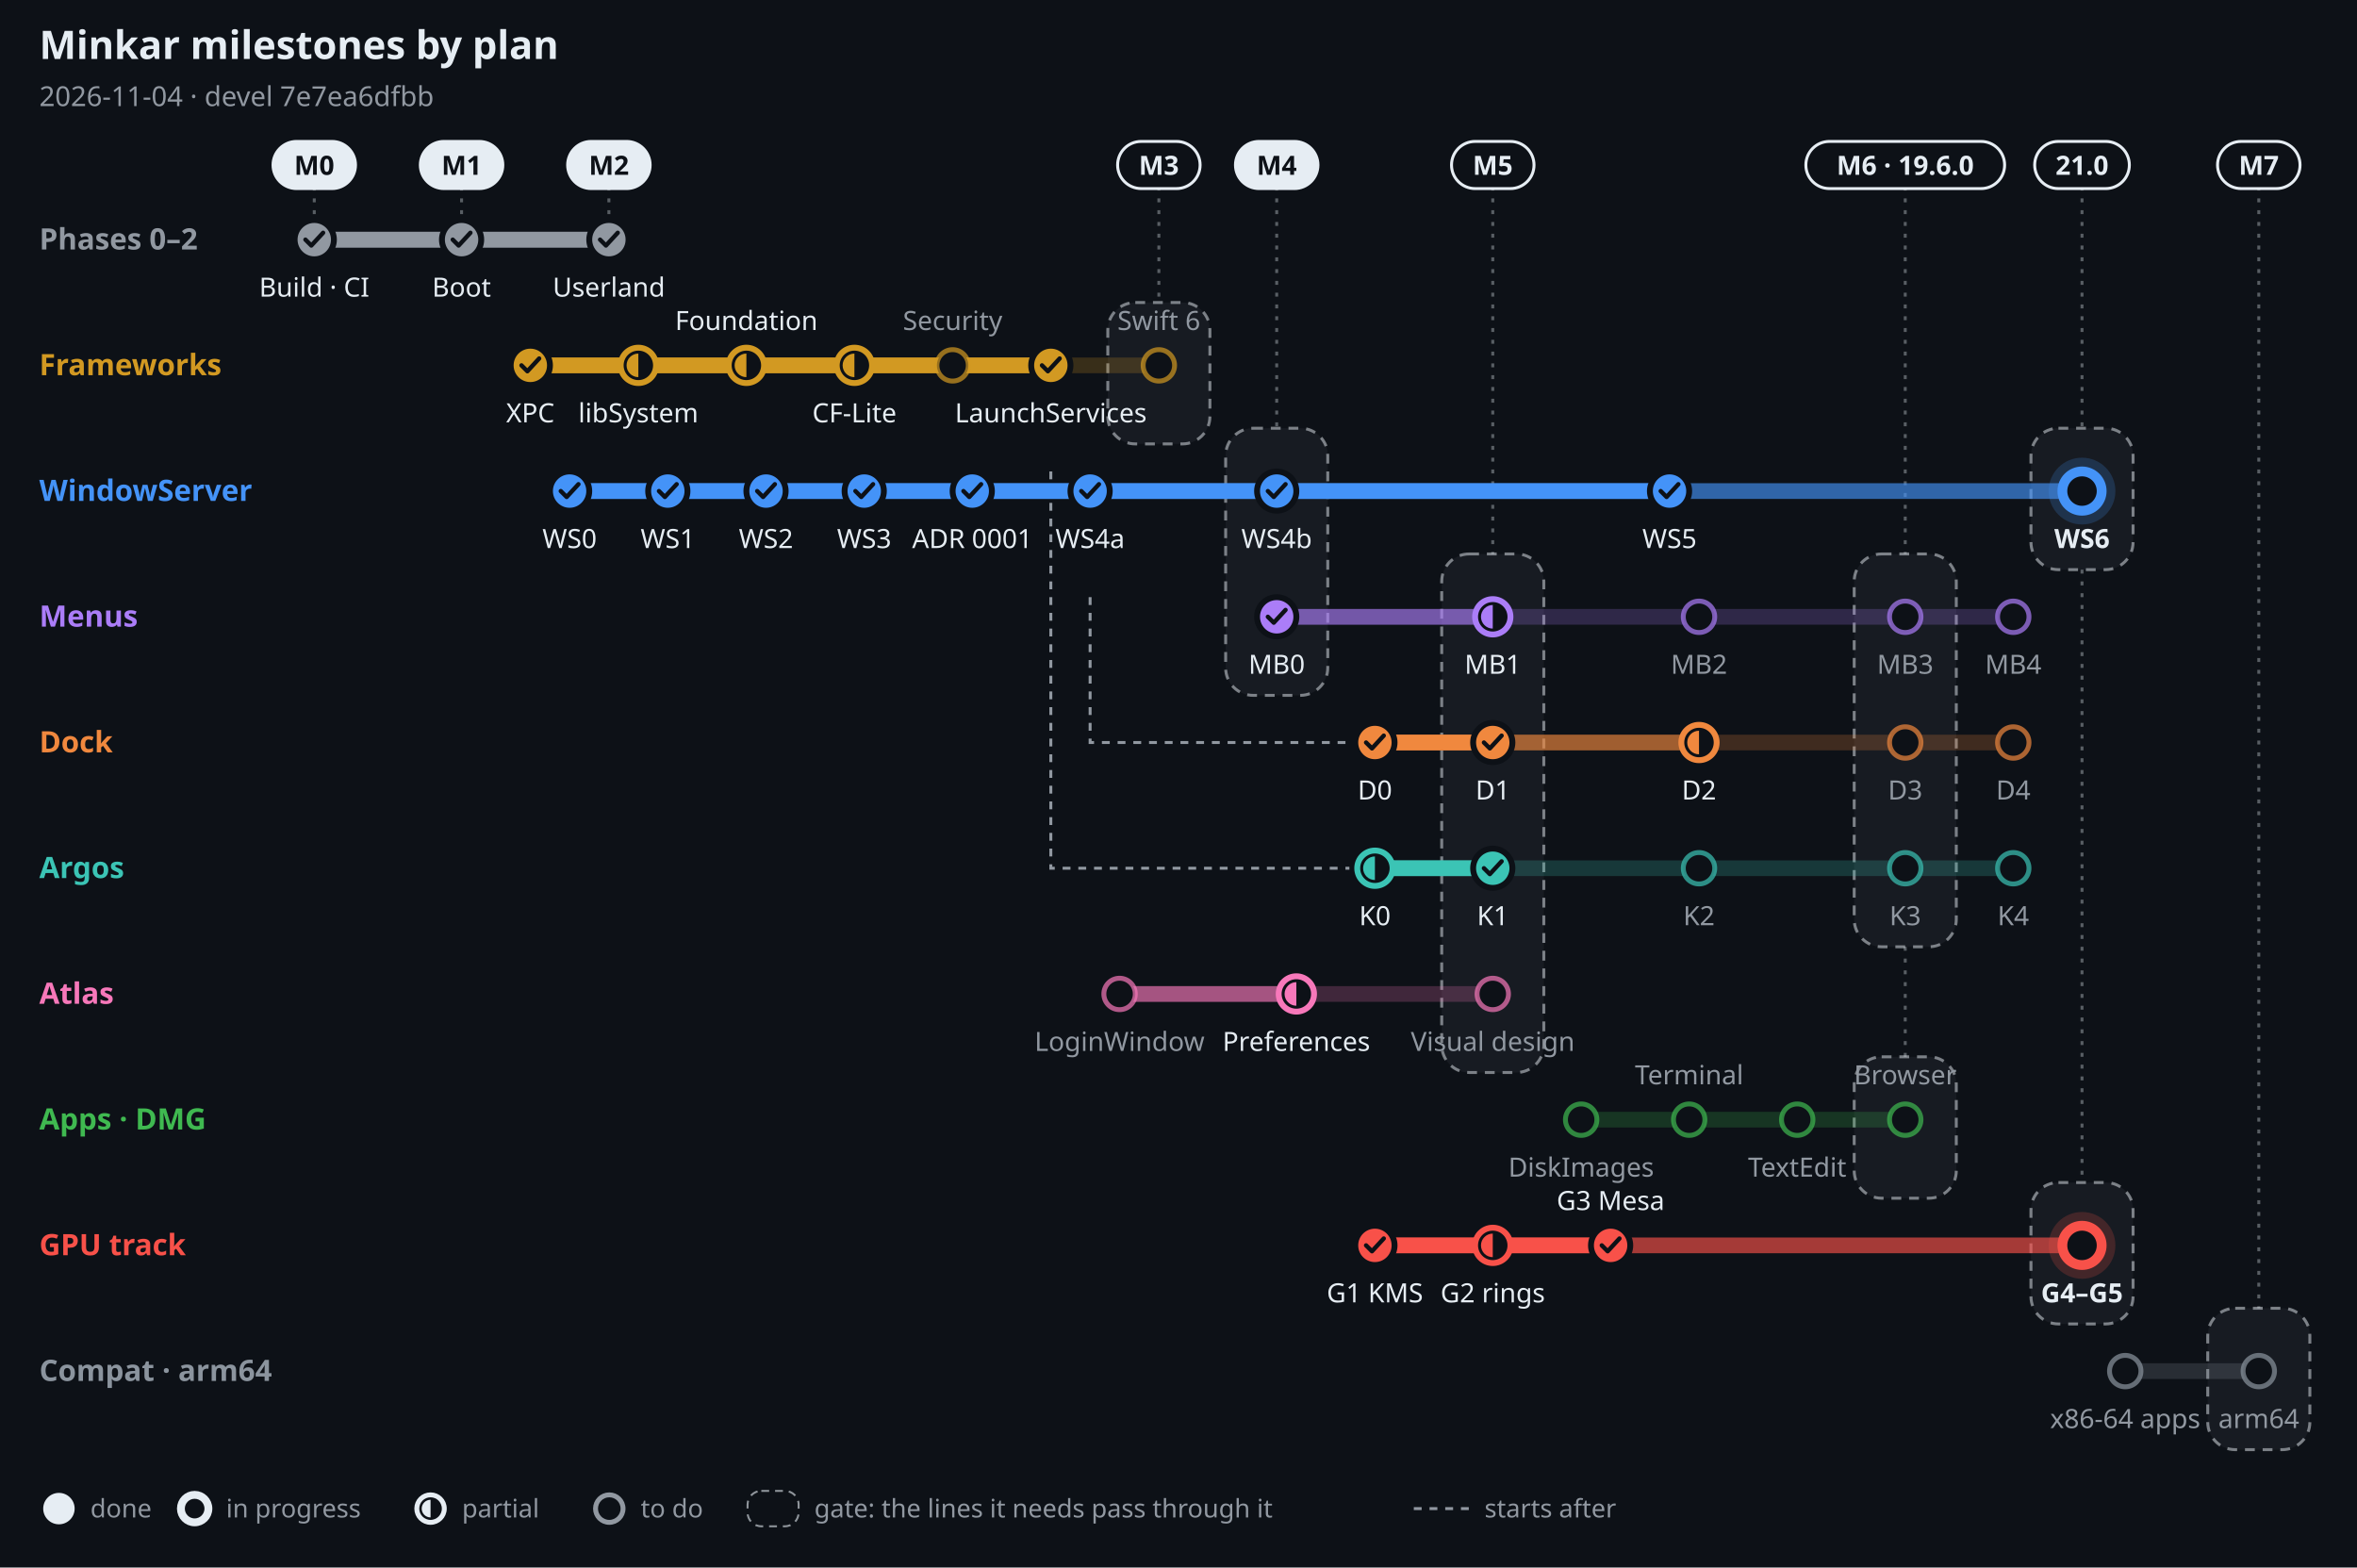
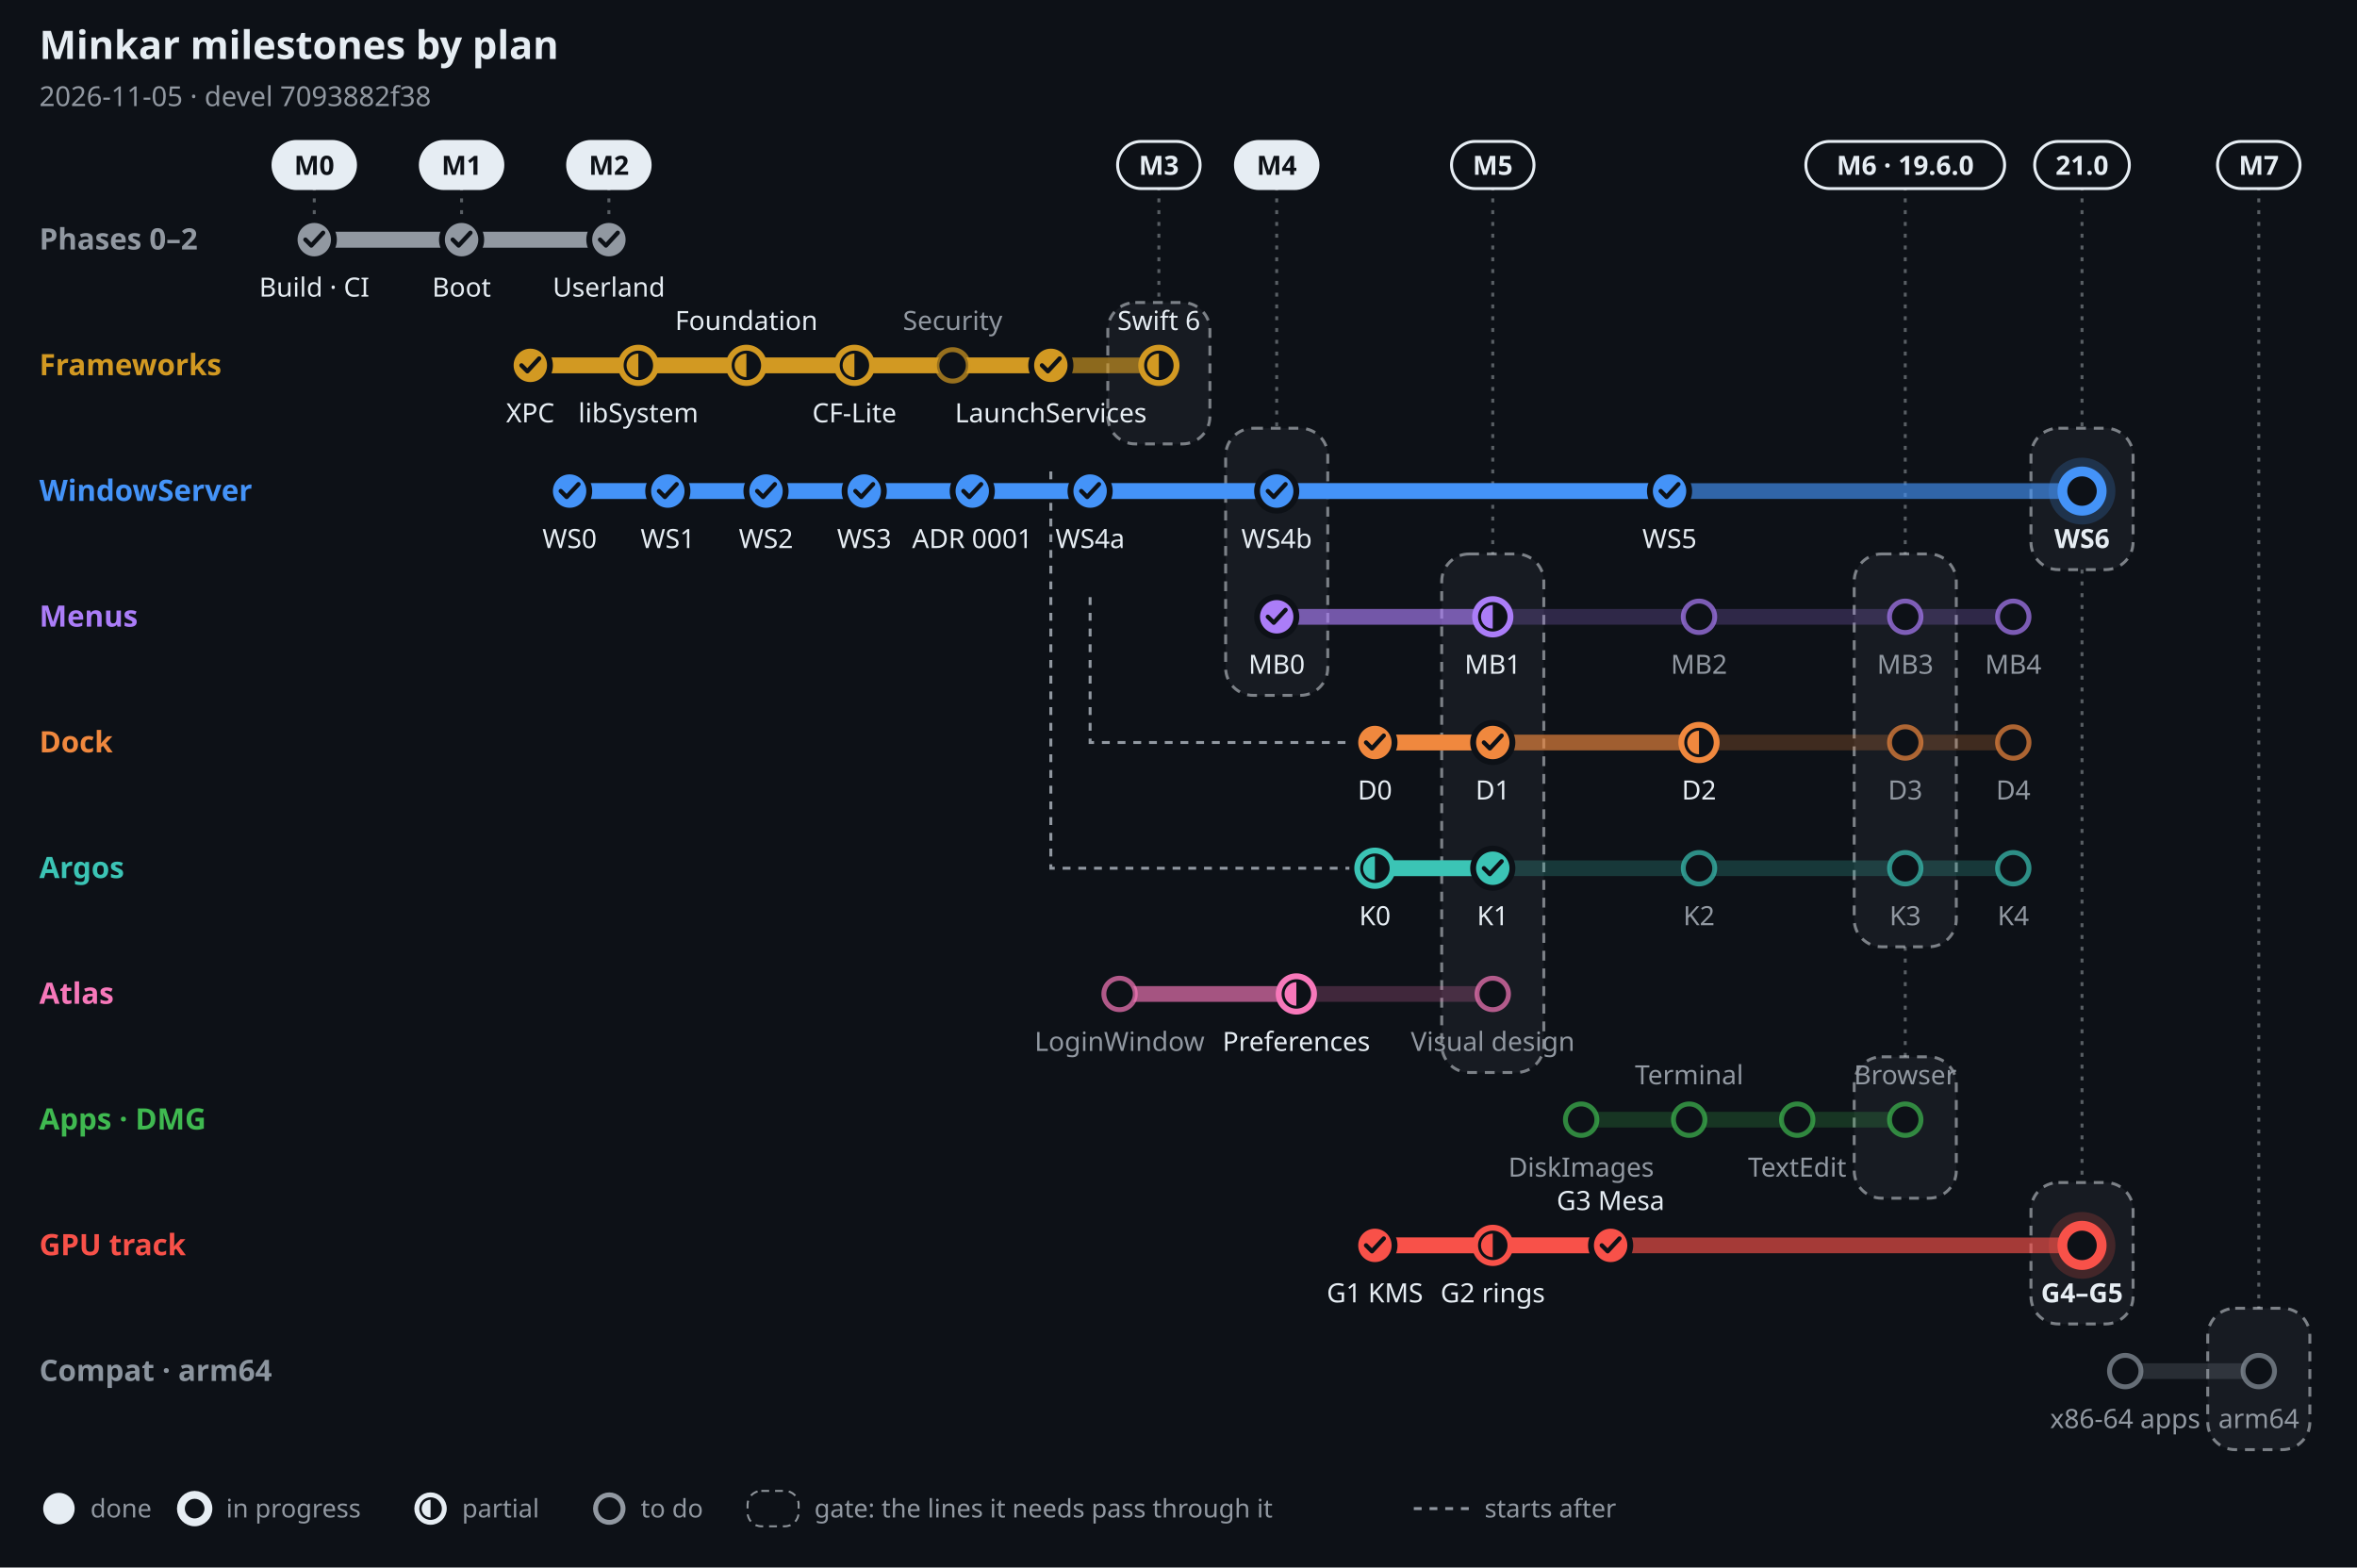
- <svg xmlns="http://www.w3.org/2000/svg" width="1200" height="798" viewBox="0 0 1200 798" font-family="-apple-system, BlinkMacSystemFont, 'Segoe UI', 'Noto Sans', Helvetica, Arial, sans-serif" role="img" aria-label="Minkar milestones by plan, 2026-11-04">
+ <svg xmlns="http://www.w3.org/2000/svg" width="1200" height="798" viewBox="0 0 1200 798" font-family="-apple-system, BlinkMacSystemFont, 'Segoe UI', 'Noto Sans', Helvetica, Arial, sans-serif" role="img" aria-label="Minkar milestones by plan, 2026-11-05">
  <rect width="1200" height="798" fill="#0d1117" />
  <text x="20" y="30" font-size="20" font-weight="700" fill="#e6edf3" text-anchor="start">Minkar milestones by plan</text>
-   <text x="20" y="54" font-size="14" font-weight="400" fill="#9198a1" text-anchor="start">2026-11-04 · devel 7e7ea6dfbb</text>
+   <text x="20" y="54" font-size="14" font-weight="400" fill="#9198a1" text-anchor="start">2026-11-05 · devel 7093882f38</text>
  <line x1="160" y1="95" x2="160" y2="110" stroke="#e6edf3" stroke-opacity=".35" stroke-width="1.5" stroke-dasharray="2 4" />
  <rect x="139" y="72" width="42" height="24" rx="12" fill="#e6edf3" stroke="#e6edf3" stroke-width="1.5" />
  <text x="160" y="89" font-size="13.5" font-weight="700" fill="#0d1117" text-anchor="middle">M0</text>
  <line x1="235" y1="95" x2="235" y2="110" stroke="#e6edf3" stroke-opacity=".35" stroke-width="1.5" stroke-dasharray="2 4" />
  <rect x="214" y="72" width="42" height="24" rx="12" fill="#e6edf3" stroke="#e6edf3" stroke-width="1.5" />
  <text x="235" y="89" font-size="13.5" font-weight="700" fill="#0d1117" text-anchor="middle">M1</text>
  <line x1="310" y1="95" x2="310" y2="110" stroke="#e6edf3" stroke-opacity=".35" stroke-width="1.5" stroke-dasharray="2 4" />
  <rect x="289" y="72" width="42" height="24" rx="12" fill="#e6edf3" stroke="#e6edf3" stroke-width="1.5" />
  <text x="310" y="89" font-size="13.5" font-weight="700" fill="#0d1117" text-anchor="middle">M2</text>
  <line x1="590" y1="95" x2="590" y2="154" stroke="#e6edf3" stroke-opacity=".35" stroke-width="1.5" stroke-dasharray="2 4" />
  <rect x="564" y="154" width="52" height="72" rx="14" fill="#e6edf3" fill-opacity=".05" stroke="#e6edf3" stroke-opacity=".5" stroke-width="1.5" stroke-dasharray="5 4" />
  <rect x="569" y="72" width="42" height="24" rx="12" fill="#0d1117" stroke="#e6edf3" stroke-width="1.5" />
  <text x="590" y="89" font-size="13.5" font-weight="700" fill="#e6edf3" text-anchor="middle">M3</text>
  <line x1="650" y1="95" x2="650" y2="218" stroke="#e6edf3" stroke-opacity=".35" stroke-width="1.5" stroke-dasharray="2 4" />
  <rect x="624" y="218" width="52" height="136" rx="14" fill="#e6edf3" fill-opacity=".05" stroke="#e6edf3" stroke-opacity=".5" stroke-width="1.5" stroke-dasharray="5 4" />
  <rect x="629" y="72" width="42" height="24" rx="12" fill="#e6edf3" stroke="#e6edf3" stroke-width="1.5" />
  <text x="650" y="89" font-size="13.5" font-weight="700" fill="#0d1117" text-anchor="middle">M4</text>
  <line x1="760" y1="95" x2="760" y2="282" stroke="#e6edf3" stroke-opacity=".35" stroke-width="1.5" stroke-dasharray="2 4" />
  <rect x="734" y="282" width="52" height="264" rx="14" fill="#e6edf3" fill-opacity=".05" stroke="#e6edf3" stroke-opacity=".5" stroke-width="1.5" stroke-dasharray="5 4" />
  <rect x="739" y="72" width="42" height="24" rx="12" fill="#0d1117" stroke="#e6edf3" stroke-width="1.5" />
  <text x="760" y="89" font-size="13.5" font-weight="700" fill="#e6edf3" text-anchor="middle">M5</text>
  <line x1="970" y1="95" x2="970" y2="282" stroke="#e6edf3" stroke-opacity=".35" stroke-width="1.5" stroke-dasharray="2 4" />
  <rect x="944" y="282" width="52" height="200" rx="14" fill="#e6edf3" fill-opacity=".05" stroke="#e6edf3" stroke-opacity=".5" stroke-width="1.5" stroke-dasharray="5 4" />
  <line x1="970" y1="482" x2="970" y2="538" stroke="#e6edf3" stroke-opacity=".35" stroke-width="1.5" stroke-dasharray="2 4" />
  <rect x="944" y="538" width="52" height="72" rx="14" fill="#e6edf3" fill-opacity=".05" stroke="#e6edf3" stroke-opacity=".5" stroke-width="1.5" stroke-dasharray="5 4" />
  <rect x="919.4" y="72" width="101.2" height="24" rx="12" fill="#0d1117" stroke="#e6edf3" stroke-width="1.5" />
  <text x="970" y="89" font-size="13.5" font-weight="700" fill="#e6edf3" text-anchor="middle">M6 · 19.6.0</text>
  <line x1="1060" y1="95" x2="1060" y2="218" stroke="#e6edf3" stroke-opacity=".35" stroke-width="1.5" stroke-dasharray="2 4" />
  <rect x="1034" y="218" width="52" height="72" rx="14" fill="#e6edf3" fill-opacity=".05" stroke="#e6edf3" stroke-opacity=".5" stroke-width="1.5" stroke-dasharray="5 4" />
  <line x1="1060" y1="290" x2="1060" y2="602" stroke="#e6edf3" stroke-opacity=".35" stroke-width="1.5" stroke-dasharray="2 4" />
  <rect x="1034" y="602" width="52" height="72" rx="14" fill="#e6edf3" fill-opacity=".05" stroke="#e6edf3" stroke-opacity=".5" stroke-width="1.5" stroke-dasharray="5 4" />
  <rect x="1035.9" y="72" width="48.2" height="24" rx="12" fill="#0d1117" stroke="#e6edf3" stroke-width="1.5" />
  <text x="1060" y="89" font-size="13.5" font-weight="700" fill="#e6edf3" text-anchor="middle">21.0</text>
  <line x1="1150" y1="95" x2="1150" y2="666" stroke="#e6edf3" stroke-opacity=".35" stroke-width="1.5" stroke-dasharray="2 4" />
  <rect x="1124" y="666" width="52" height="72" rx="14" fill="#e6edf3" fill-opacity=".05" stroke="#e6edf3" stroke-opacity=".5" stroke-width="1.5" stroke-dasharray="5 4" />
  <rect x="1129" y="72" width="42" height="24" rx="12" fill="#0d1117" stroke="#e6edf3" stroke-width="1.5" />
  <text x="1150" y="89" font-size="13.5" font-weight="700" fill="#e6edf3" text-anchor="middle">M7</text>
  <path d="M555 304 V378 H687" fill="none" stroke="#9198a1" stroke-width="1.5" stroke-dasharray="4 4" />
  <path d="M535 240 V442 H687" fill="none" stroke="#9198a1" stroke-width="1.5" stroke-dasharray="4 4" />
  <text x="20" y="127" font-size="15" font-weight="700" fill="#9198a1" text-anchor="start">Phases 0–2</text>
  <line x1="160" y1="122" x2="310" y2="122" stroke="#9198a1" stroke-opacity=".22" stroke-width="8" stroke-linecap="round" />
  <line x1="160" y1="122" x2="310" y2="122" stroke="#9198a1" stroke-opacity=".55" stroke-width="8" stroke-linecap="round" />
  <line x1="160" y1="122" x2="310" y2="122" stroke="#9198a1" stroke-opacity="1" stroke-width="8" stroke-linecap="round" />
  <circle cx="160" cy="122" r="10" fill="#9198a1" stroke="#0d1117" stroke-width="3" />
  <path d="M155.5 122 l3 3 l6 -6.5" fill="none" stroke="#0d1117" stroke-width="2.2" stroke-linecap="round" stroke-linejoin="round" />
  <text x="160" y="151" font-size="13.5" font-weight="500" fill="#e6edf3" text-anchor="middle">Build · CI</text>
  <circle cx="235" cy="122" r="10" fill="#9198a1" stroke="#0d1117" stroke-width="3" />
  <path d="M230.5 122 l3 3 l6 -6.5" fill="none" stroke="#0d1117" stroke-width="2.2" stroke-linecap="round" stroke-linejoin="round" />
  <text x="235" y="151" font-size="13.5" font-weight="500" fill="#e6edf3" text-anchor="middle">Boot</text>
  <circle cx="310" cy="122" r="10" fill="#9198a1" stroke="#0d1117" stroke-width="3" />
  <path d="M305.5 122 l3 3 l6 -6.5" fill="none" stroke="#0d1117" stroke-width="2.2" stroke-linecap="round" stroke-linejoin="round" />
  <text x="310" y="151" font-size="13.5" font-weight="500" fill="#e6edf3" text-anchor="middle">Userland</text>
  <text x="20" y="191" font-size="15" font-weight="700" fill="#d29922" text-anchor="start">Frameworks</text>
  <line x1="270" y1="186" x2="590" y2="186" stroke="#d29922" stroke-opacity=".22" stroke-width="8" stroke-linecap="round" />
-   <line x1="270" y1="186" x2="535" y2="186" stroke="#d29922" stroke-opacity=".55" stroke-width="8" stroke-linecap="round" />
+   <line x1="270" y1="186" x2="590" y2="186" stroke="#d29922" stroke-opacity=".55" stroke-width="8" stroke-linecap="round" />
  <line x1="270" y1="186" x2="535" y2="186" stroke="#d29922" stroke-opacity="1" stroke-width="8" stroke-linecap="round" />
  <circle cx="270" cy="186" r="10" fill="#d29922" stroke="#0d1117" stroke-width="3" />
  <path d="M265.5 186 l3 3 l6 -6.5" fill="none" stroke="#0d1117" stroke-width="2.2" stroke-linecap="round" stroke-linejoin="round" />
  <text x="270" y="215" font-size="13.5" font-weight="500" fill="#e6edf3" text-anchor="middle">XPC</text>
  <circle cx="325" cy="186" r="9" fill="#0d1117" stroke="#d29922" stroke-width="3" />
  <path d="M325 180 A6 6 0 0 0 325 192 Z" fill="#d29922" />
  <text x="325" y="215" font-size="13.5" font-weight="500" fill="#e6edf3" text-anchor="middle">libSystem</text>
  <circle cx="380" cy="186" r="9" fill="#0d1117" stroke="#d29922" stroke-width="3" />
  <path d="M380 180 A6 6 0 0 0 380 192 Z" fill="#d29922" />
  <text x="380" y="168" font-size="13.5" font-weight="500" fill="#e6edf3" text-anchor="middle">Foundation</text>
  <circle cx="435" cy="186" r="9" fill="#0d1117" stroke="#d29922" stroke-width="3" />
  <path d="M435 180 A6 6 0 0 0 435 192 Z" fill="#d29922" />
  <text x="435" y="215" font-size="13.5" font-weight="500" fill="#e6edf3" text-anchor="middle">CF-Lite</text>
  <circle cx="485" cy="186" r="8" fill="#0d1117" stroke="#d29922" stroke-opacity=".7" stroke-width="2.5" />
  <text x="485" y="168" font-size="13.5" font-weight="500" fill="#9198a1" text-anchor="middle">Security</text>
  <circle cx="535" cy="186" r="10" fill="#d29922" stroke="#0d1117" stroke-width="3" />
  <path d="M530.5 186 l3 3 l6 -6.5" fill="none" stroke="#0d1117" stroke-width="2.2" stroke-linecap="round" stroke-linejoin="round" />
  <text x="535" y="215" font-size="13.5" font-weight="500" fill="#e6edf3" text-anchor="middle">LaunchServices</text>
-   <circle cx="590" cy="186" r="8" fill="#0d1117" stroke="#d29922" stroke-opacity=".7" stroke-width="2.5" />
-   <text x="590" y="168" font-size="13.5" font-weight="500" fill="#9198a1" text-anchor="middle">Swift 6</text>
+   <circle cx="590" cy="186" r="9" fill="#0d1117" stroke="#d29922" stroke-width="3" />
+   <path d="M590 180 A6 6 0 0 0 590 192 Z" fill="#d29922" />
+   <text x="590" y="168" font-size="13.5" font-weight="500" fill="#e6edf3" text-anchor="middle">Swift 6</text>
  <text x="20" y="255" font-size="15" font-weight="700" fill="#4493f8" text-anchor="start">WindowServer</text>
  <line x1="290" y1="250" x2="1060" y2="250" stroke="#4493f8" stroke-opacity=".22" stroke-width="8" stroke-linecap="round" />
  <line x1="290" y1="250" x2="1060" y2="250" stroke="#4493f8" stroke-opacity=".55" stroke-width="8" stroke-linecap="round" />
  <line x1="290" y1="250" x2="850" y2="250" stroke="#4493f8" stroke-opacity="1" stroke-width="8" stroke-linecap="round" />
  <circle cx="290" cy="250" r="10" fill="#4493f8" stroke="#0d1117" stroke-width="3" />
  <path d="M285.5 250 l3 3 l6 -6.5" fill="none" stroke="#0d1117" stroke-width="2.2" stroke-linecap="round" stroke-linejoin="round" />
  <text x="290" y="279" font-size="13.5" font-weight="500" fill="#e6edf3" text-anchor="middle">WS0</text>
  <circle cx="340" cy="250" r="10" fill="#4493f8" stroke="#0d1117" stroke-width="3" />
  <path d="M335.5 250 l3 3 l6 -6.5" fill="none" stroke="#0d1117" stroke-width="2.2" stroke-linecap="round" stroke-linejoin="round" />
  <text x="340" y="279" font-size="13.5" font-weight="500" fill="#e6edf3" text-anchor="middle">WS1</text>
  <circle cx="390" cy="250" r="10" fill="#4493f8" stroke="#0d1117" stroke-width="3" />
  <path d="M385.5 250 l3 3 l6 -6.5" fill="none" stroke="#0d1117" stroke-width="2.2" stroke-linecap="round" stroke-linejoin="round" />
  <text x="390" y="279" font-size="13.5" font-weight="500" fill="#e6edf3" text-anchor="middle">WS2</text>
  <circle cx="440" cy="250" r="10" fill="#4493f8" stroke="#0d1117" stroke-width="3" />
  <path d="M435.5 250 l3 3 l6 -6.5" fill="none" stroke="#0d1117" stroke-width="2.2" stroke-linecap="round" stroke-linejoin="round" />
  <text x="440" y="279" font-size="13.5" font-weight="500" fill="#e6edf3" text-anchor="middle">WS3</text>
  <circle cx="495" cy="250" r="10" fill="#4493f8" stroke="#0d1117" stroke-width="3" />
  <path d="M490.5 250 l3 3 l6 -6.5" fill="none" stroke="#0d1117" stroke-width="2.2" stroke-linecap="round" stroke-linejoin="round" />
  <text x="495" y="279" font-size="13.5" font-weight="500" fill="#e6edf3" text-anchor="middle">ADR 0001</text>
  <circle cx="555" cy="250" r="10" fill="#4493f8" stroke="#0d1117" stroke-width="3" />
  <path d="M550.5 250 l3 3 l6 -6.5" fill="none" stroke="#0d1117" stroke-width="2.2" stroke-linecap="round" stroke-linejoin="round" />
  <text x="555" y="279" font-size="13.5" font-weight="500" fill="#e6edf3" text-anchor="middle">WS4a</text>
  <circle cx="650" cy="250" r="10" fill="#4493f8" stroke="#0d1117" stroke-width="3" />
  <path d="M645.5 250 l3 3 l6 -6.5" fill="none" stroke="#0d1117" stroke-width="2.2" stroke-linecap="round" stroke-linejoin="round" />
  <text x="650" y="279" font-size="13.5" font-weight="500" fill="#e6edf3" text-anchor="middle">WS4b</text>
  <circle cx="850" cy="250" r="10" fill="#4493f8" stroke="#0d1117" stroke-width="3" />
  <path d="M845.5 250 l3 3 l6 -6.5" fill="none" stroke="#0d1117" stroke-width="2.2" stroke-linecap="round" stroke-linejoin="round" />
  <text x="850" y="279" font-size="13.5" font-weight="500" fill="#e6edf3" text-anchor="middle">WS5</text>
  <circle cx="1060" cy="250" r="17" fill="#4493f8" fill-opacity=".2" />
  <circle cx="1060" cy="250" r="10" fill="#0d1117" stroke="#4493f8" stroke-width="5" />
  <text x="1060" y="279" font-size="13.5" font-weight="700" fill="#e6edf3" text-anchor="middle">WS6</text>
  <text x="20" y="319" font-size="15" font-weight="700" fill="#ab7df8" text-anchor="start">Menus</text>
  <line x1="650" y1="314" x2="1025" y2="314" stroke="#ab7df8" stroke-opacity=".22" stroke-width="8" stroke-linecap="round" />
  <line x1="650" y1="314" x2="760" y2="314" stroke="#ab7df8" stroke-opacity=".55" stroke-width="8" stroke-linecap="round" />
  <line x1="650" y1="314" x2="650" y2="314" stroke="#ab7df8" stroke-opacity="1" stroke-width="8" stroke-linecap="round" />
  <circle cx="650" cy="314" r="10" fill="#ab7df8" stroke="#0d1117" stroke-width="3" />
  <path d="M645.5 314 l3 3 l6 -6.5" fill="none" stroke="#0d1117" stroke-width="2.2" stroke-linecap="round" stroke-linejoin="round" />
  <text x="650" y="343" font-size="13.5" font-weight="500" fill="#e6edf3" text-anchor="middle">MB0</text>
  <circle cx="760" cy="314" r="9" fill="#0d1117" stroke="#ab7df8" stroke-width="3" />
  <path d="M760 308 A6 6 0 0 0 760 320 Z" fill="#ab7df8" />
  <text x="760" y="343" font-size="13.5" font-weight="500" fill="#e6edf3" text-anchor="middle">MB1</text>
  <circle cx="865" cy="314" r="8" fill="#0d1117" stroke="#ab7df8" stroke-opacity=".7" stroke-width="2.5" />
  <text x="865" y="343" font-size="13.5" font-weight="500" fill="#9198a1" text-anchor="middle">MB2</text>
  <circle cx="970" cy="314" r="8" fill="#0d1117" stroke="#ab7df8" stroke-opacity=".7" stroke-width="2.5" />
  <text x="970" y="343" font-size="13.5" font-weight="500" fill="#9198a1" text-anchor="middle">MB3</text>
  <circle cx="1025" cy="314" r="8" fill="#0d1117" stroke="#ab7df8" stroke-opacity=".7" stroke-width="2.5" />
  <text x="1025" y="343" font-size="13.5" font-weight="500" fill="#9198a1" text-anchor="middle">MB4</text>
  <text x="20" y="383" font-size="15" font-weight="700" fill="#f0883e" text-anchor="start">Dock</text>
  <line x1="700" y1="378" x2="1025" y2="378" stroke="#f0883e" stroke-opacity=".22" stroke-width="8" stroke-linecap="round" />
  <line x1="700" y1="378" x2="865" y2="378" stroke="#f0883e" stroke-opacity=".55" stroke-width="8" stroke-linecap="round" />
  <line x1="700" y1="378" x2="760" y2="378" stroke="#f0883e" stroke-opacity="1" stroke-width="8" stroke-linecap="round" />
  <circle cx="700" cy="378" r="10" fill="#f0883e" stroke="#0d1117" stroke-width="3" />
  <path d="M695.5 378 l3 3 l6 -6.5" fill="none" stroke="#0d1117" stroke-width="2.2" stroke-linecap="round" stroke-linejoin="round" />
  <text x="700" y="407" font-size="13.5" font-weight="500" fill="#e6edf3" text-anchor="middle">D0</text>
  <circle cx="760" cy="378" r="10" fill="#f0883e" stroke="#0d1117" stroke-width="3" />
  <path d="M755.5 378 l3 3 l6 -6.5" fill="none" stroke="#0d1117" stroke-width="2.2" stroke-linecap="round" stroke-linejoin="round" />
  <text x="760" y="407" font-size="13.5" font-weight="500" fill="#e6edf3" text-anchor="middle">D1</text>
  <circle cx="865" cy="378" r="9" fill="#0d1117" stroke="#f0883e" stroke-width="3" />
  <path d="M865 372 A6 6 0 0 0 865 384 Z" fill="#f0883e" />
  <text x="865" y="407" font-size="13.5" font-weight="500" fill="#e6edf3" text-anchor="middle">D2</text>
  <circle cx="970" cy="378" r="8" fill="#0d1117" stroke="#f0883e" stroke-opacity=".7" stroke-width="2.5" />
  <text x="970" y="407" font-size="13.5" font-weight="500" fill="#9198a1" text-anchor="middle">D3</text>
  <circle cx="1025" cy="378" r="8" fill="#0d1117" stroke="#f0883e" stroke-opacity=".7" stroke-width="2.5" />
  <text x="1025" y="407" font-size="13.5" font-weight="500" fill="#9198a1" text-anchor="middle">D4</text>
  <text x="20" y="447" font-size="15" font-weight="700" fill="#3bc4b5" text-anchor="start">Argos</text>
  <line x1="700" y1="442" x2="1025" y2="442" stroke="#3bc4b5" stroke-opacity=".22" stroke-width="8" stroke-linecap="round" />
  <line x1="700" y1="442" x2="760" y2="442" stroke="#3bc4b5" stroke-opacity=".55" stroke-width="8" stroke-linecap="round" />
  <line x1="700" y1="442" x2="760" y2="442" stroke="#3bc4b5" stroke-opacity="1" stroke-width="8" stroke-linecap="round" />
  <circle cx="700" cy="442" r="9" fill="#0d1117" stroke="#3bc4b5" stroke-width="3" />
  <path d="M700 436 A6 6 0 0 0 700 448 Z" fill="#3bc4b5" />
  <text x="700" y="471" font-size="13.5" font-weight="500" fill="#e6edf3" text-anchor="middle">K0</text>
  <circle cx="760" cy="442" r="10" fill="#3bc4b5" stroke="#0d1117" stroke-width="3" />
  <path d="M755.5 442 l3 3 l6 -6.5" fill="none" stroke="#0d1117" stroke-width="2.2" stroke-linecap="round" stroke-linejoin="round" />
  <text x="760" y="471" font-size="13.5" font-weight="500" fill="#e6edf3" text-anchor="middle">K1</text>
  <circle cx="865" cy="442" r="8" fill="#0d1117" stroke="#3bc4b5" stroke-opacity=".7" stroke-width="2.5" />
  <text x="865" y="471" font-size="13.5" font-weight="500" fill="#9198a1" text-anchor="middle">K2</text>
  <circle cx="970" cy="442" r="8" fill="#0d1117" stroke="#3bc4b5" stroke-opacity=".7" stroke-width="2.5" />
  <text x="970" y="471" font-size="13.5" font-weight="500" fill="#9198a1" text-anchor="middle">K3</text>
  <circle cx="1025" cy="442" r="8" fill="#0d1117" stroke="#3bc4b5" stroke-opacity=".7" stroke-width="2.5" />
  <text x="1025" y="471" font-size="13.5" font-weight="500" fill="#9198a1" text-anchor="middle">K4</text>
  <text x="20" y="511" font-size="15" font-weight="700" fill="#f778ba" text-anchor="start">Atlas</text>
  <line x1="570" y1="506" x2="760" y2="506" stroke="#f778ba" stroke-opacity=".22" stroke-width="8" stroke-linecap="round" />
  <line x1="570" y1="506" x2="660" y2="506" stroke="#f778ba" stroke-opacity=".55" stroke-width="8" stroke-linecap="round" />
  <circle cx="570" cy="506" r="8" fill="#0d1117" stroke="#f778ba" stroke-opacity=".7" stroke-width="2.5" />
  <text x="570" y="535" font-size="13.5" font-weight="500" fill="#9198a1" text-anchor="middle">LoginWindow</text>
  <circle cx="660" cy="506" r="9" fill="#0d1117" stroke="#f778ba" stroke-width="3" />
  <path d="M660 500 A6 6 0 0 0 660 512 Z" fill="#f778ba" />
  <text x="660" y="535" font-size="13.5" font-weight="500" fill="#e6edf3" text-anchor="middle">Preferences</text>
  <circle cx="760" cy="506" r="8" fill="#0d1117" stroke="#f778ba" stroke-opacity=".7" stroke-width="2.5" />
  <text x="760" y="535" font-size="13.5" font-weight="500" fill="#9198a1" text-anchor="middle">Visual design</text>
  <text x="20" y="575" font-size="15" font-weight="700" fill="#3fb950" text-anchor="start">Apps · DMG</text>
  <line x1="805" y1="570" x2="970" y2="570" stroke="#3fb950" stroke-opacity=".22" stroke-width="8" stroke-linecap="round" />
  <circle cx="805" cy="570" r="8" fill="#0d1117" stroke="#3fb950" stroke-opacity=".7" stroke-width="2.5" />
  <text x="805" y="599" font-size="13.5" font-weight="500" fill="#9198a1" text-anchor="middle">DiskImages</text>
  <circle cx="860" cy="570" r="8" fill="#0d1117" stroke="#3fb950" stroke-opacity=".7" stroke-width="2.5" />
  <text x="860" y="552" font-size="13.5" font-weight="500" fill="#9198a1" text-anchor="middle">Terminal</text>
  <circle cx="915" cy="570" r="8" fill="#0d1117" stroke="#3fb950" stroke-opacity=".7" stroke-width="2.5" />
  <text x="915" y="599" font-size="13.5" font-weight="500" fill="#9198a1" text-anchor="middle">TextEdit</text>
  <circle cx="970" cy="570" r="8" fill="#0d1117" stroke="#3fb950" stroke-opacity=".7" stroke-width="2.5" />
  <text x="970" y="552" font-size="13.5" font-weight="500" fill="#9198a1" text-anchor="middle">Browser</text>
  <text x="20" y="639" font-size="15" font-weight="700" fill="#f85149" text-anchor="start">GPU track</text>
  <line x1="700" y1="634" x2="1060" y2="634" stroke="#f85149" stroke-opacity=".22" stroke-width="8" stroke-linecap="round" />
  <line x1="700" y1="634" x2="1060" y2="634" stroke="#f85149" stroke-opacity=".55" stroke-width="8" stroke-linecap="round" />
  <line x1="700" y1="634" x2="820" y2="634" stroke="#f85149" stroke-opacity="1" stroke-width="8" stroke-linecap="round" />
  <circle cx="700" cy="634" r="10" fill="#f85149" stroke="#0d1117" stroke-width="3" />
  <path d="M695.5 634 l3 3 l6 -6.5" fill="none" stroke="#0d1117" stroke-width="2.2" stroke-linecap="round" stroke-linejoin="round" />
  <text x="700" y="663" font-size="13.5" font-weight="500" fill="#e6edf3" text-anchor="middle">G1 KMS</text>
  <circle cx="760" cy="634" r="9" fill="#0d1117" stroke="#f85149" stroke-width="3" />
  <path d="M760 628 A6 6 0 0 0 760 640 Z" fill="#f85149" />
  <text x="760" y="663" font-size="13.5" font-weight="500" fill="#e6edf3" text-anchor="middle">G2 rings</text>
  <circle cx="820" cy="634" r="10" fill="#f85149" stroke="#0d1117" stroke-width="3" />
  <path d="M815.5 634 l3 3 l6 -6.5" fill="none" stroke="#0d1117" stroke-width="2.2" stroke-linecap="round" stroke-linejoin="round" />
  <text x="820" y="616" font-size="13.5" font-weight="500" fill="#e6edf3" text-anchor="middle">G3 Mesa</text>
  <circle cx="1060" cy="634" r="17" fill="#f85149" fill-opacity=".2" />
  <circle cx="1060" cy="634" r="10" fill="#0d1117" stroke="#f85149" stroke-width="5" />
  <text x="1060" y="663" font-size="13.5" font-weight="700" fill="#e6edf3" text-anchor="middle">G4–G5</text>
  <text x="20" y="703" font-size="15" font-weight="700" fill="#8b949e" text-anchor="start">Compat · arm64</text>
  <line x1="1082" y1="698" x2="1150" y2="698" stroke="#8b949e" stroke-opacity=".22" stroke-width="8" stroke-linecap="round" />
  <circle cx="1082" cy="698" r="8" fill="#0d1117" stroke="#8b949e" stroke-opacity=".7" stroke-width="2.5" />
  <text x="1082" y="727" font-size="13.5" font-weight="500" fill="#9198a1" text-anchor="middle">x86-64 apps</text>
  <circle cx="1150" cy="698" r="8" fill="#0d1117" stroke="#8b949e" stroke-opacity=".7" stroke-width="2.5" />
  <text x="1150" y="727" font-size="13.5" font-weight="500" fill="#9198a1" text-anchor="middle">arm64</text>
  <circle cx="30" cy="768" r="8" fill="#e6edf3" />
  <text x="46" y="772.5" font-size="13" font-weight="400" fill="#9198a1" text-anchor="start">done</text>
  <circle cx="99.1" cy="768" r="7" fill="#0d1117" stroke="#e6edf3" stroke-width="4" />
  <text x="115.1" y="772.5" font-size="13" font-weight="400" fill="#9198a1" text-anchor="start">in progress</text>
  <circle cx="219.2" cy="768" r="7" fill="#0d1117" stroke="#e6edf3" stroke-width="2.5" />
  <path d="M219.2 763.5 A4.5 4.5 0 0 0 219.2 772.5 Z" fill="#e6edf3" />
  <text x="235.2" y="772.5" font-size="13" font-weight="400" fill="#9198a1" text-anchor="start">partial</text>
  <circle cx="310.2" cy="768" r="7" fill="#0d1117" stroke="#9198a1" stroke-width="2.5" />
  <text x="326.2" y="772.5" font-size="13" font-weight="400" fill="#9198a1" text-anchor="start">to do</text>
  <rect x="380.6" y="759" width="26" height="18" rx="7" fill="none" stroke="#e6edf3" stroke-opacity=".6" stroke-dasharray="4 3" />
  <text x="414.6" y="772.5" font-size="13" font-weight="400" fill="#9198a1" text-anchor="start">gate: the lines it needs pass through it</text>
  <path d="M719.8 768 h28" stroke="#9198a1" stroke-width="1.5" stroke-dasharray="4 4" />
  <text x="755.8" y="772.5" font-size="13" font-weight="400" fill="#9198a1" text-anchor="start">starts after</text>
</svg>
